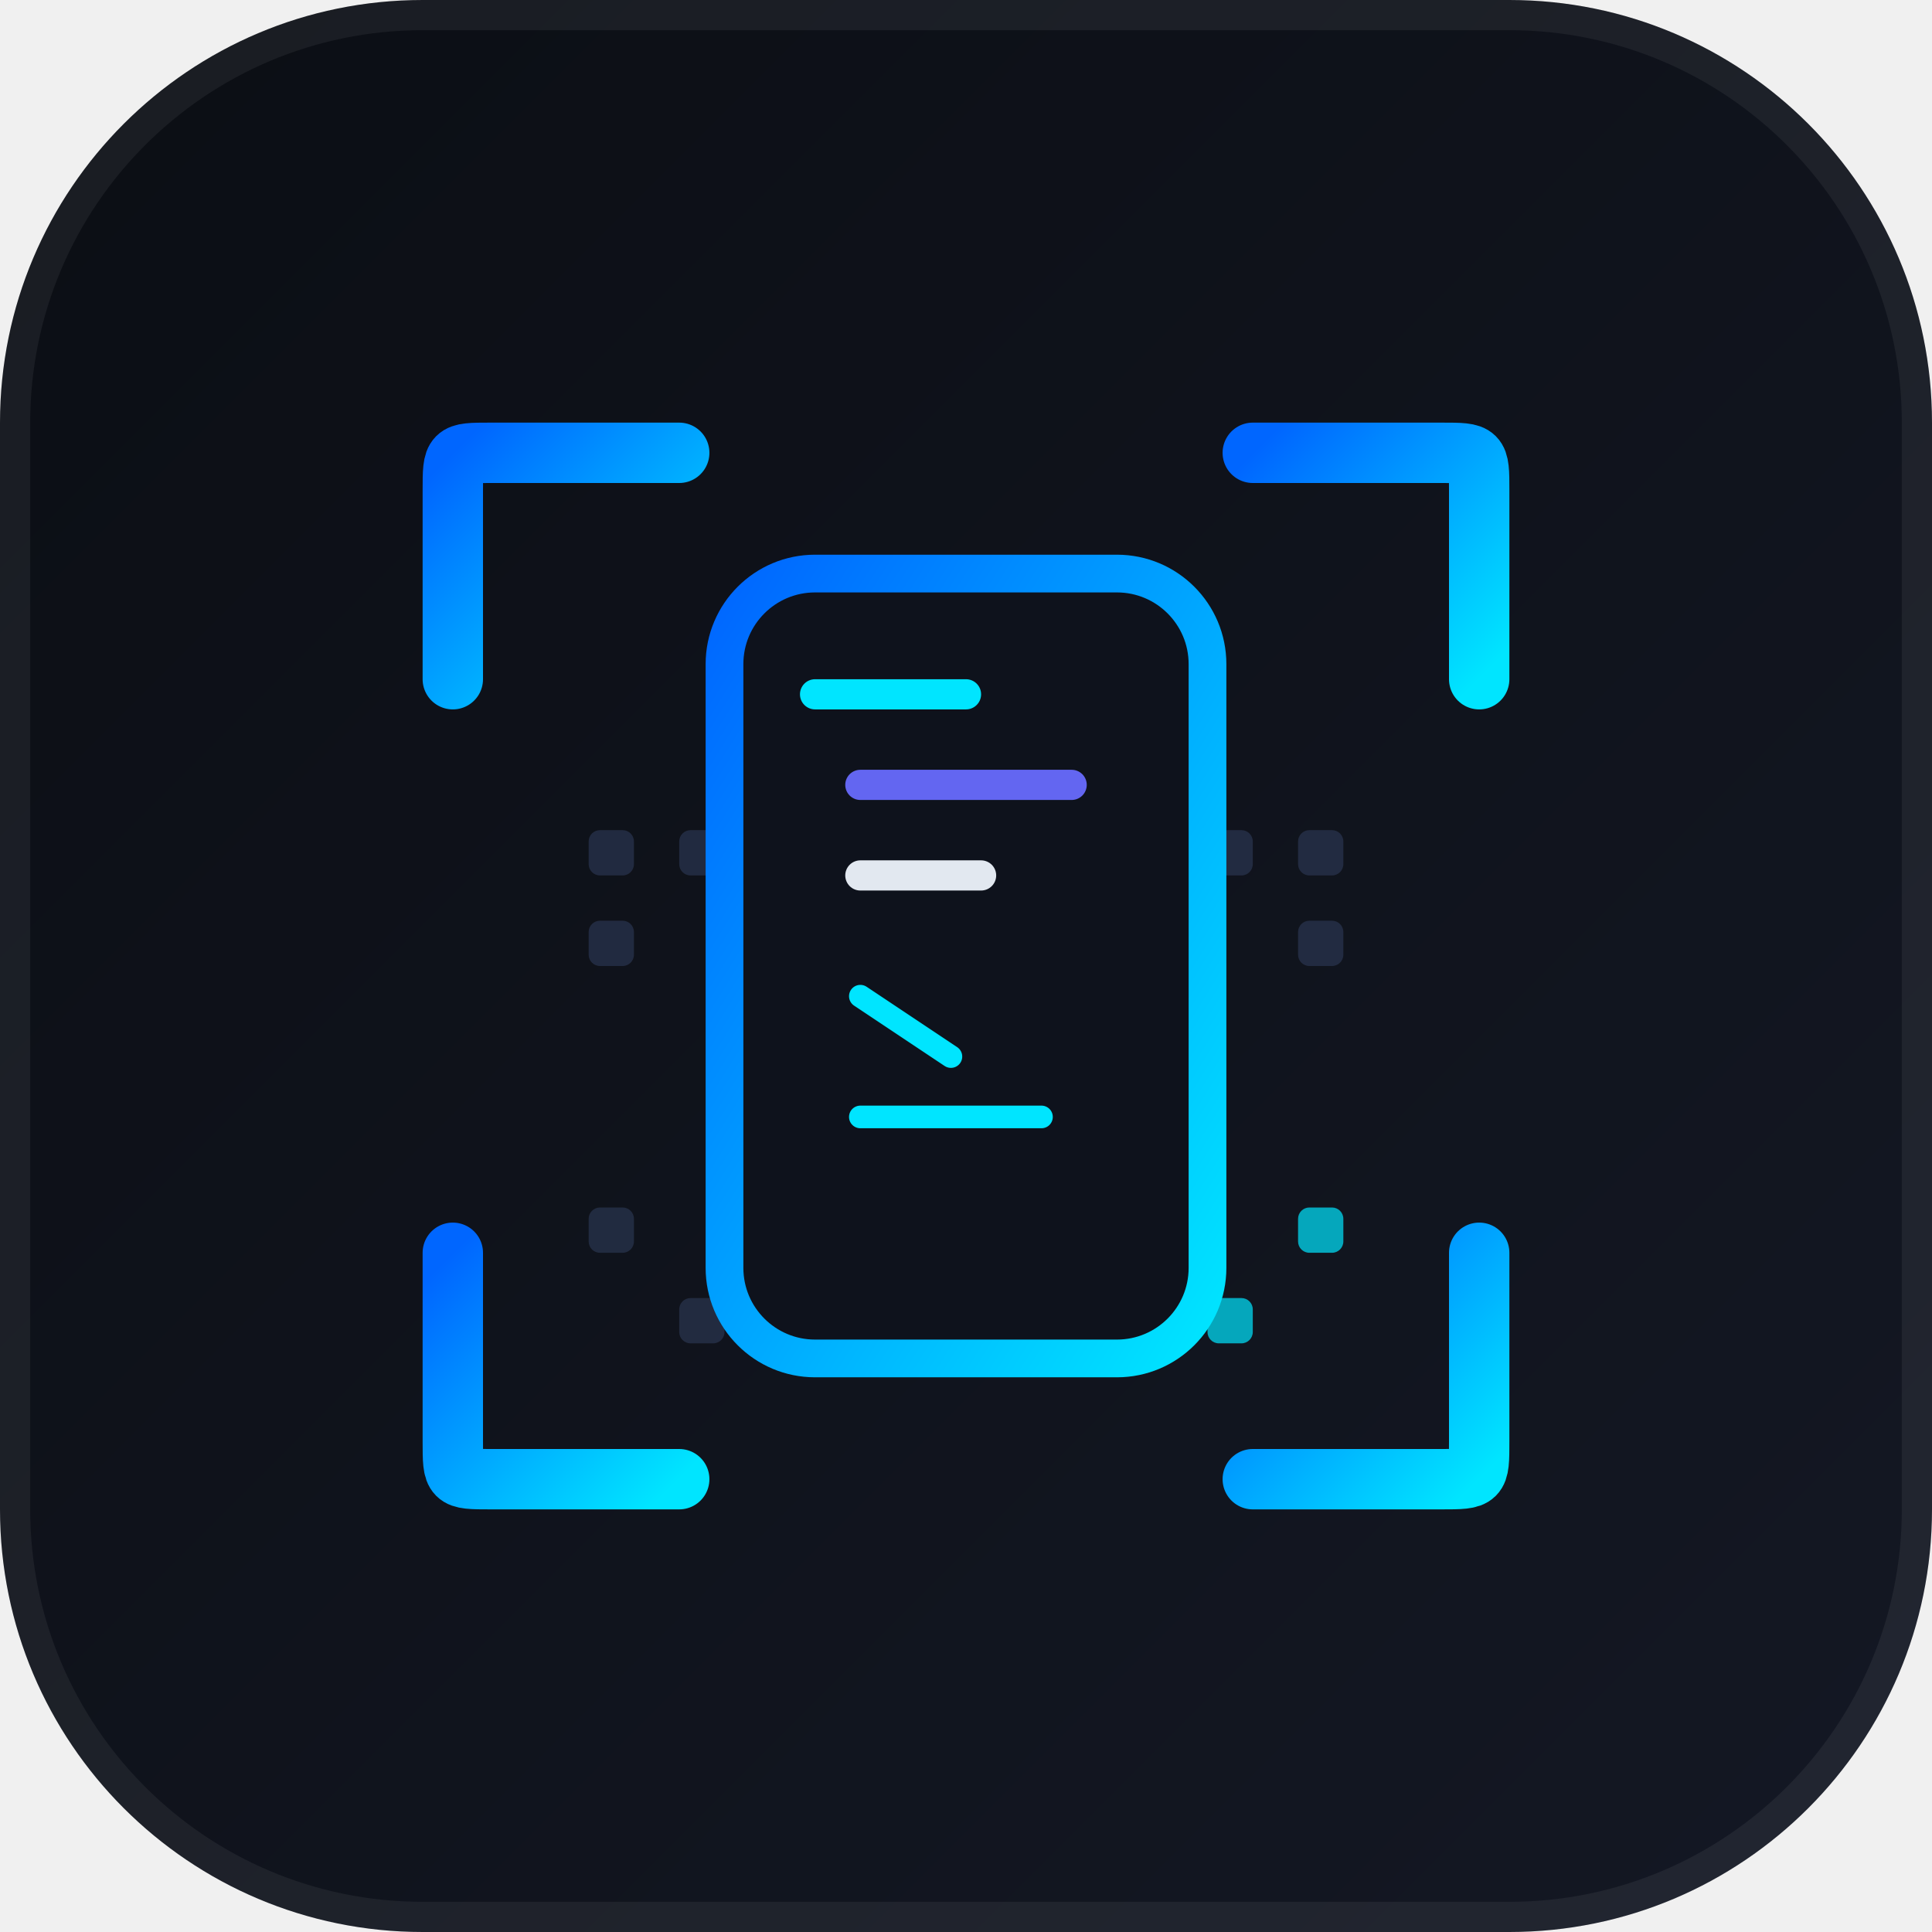
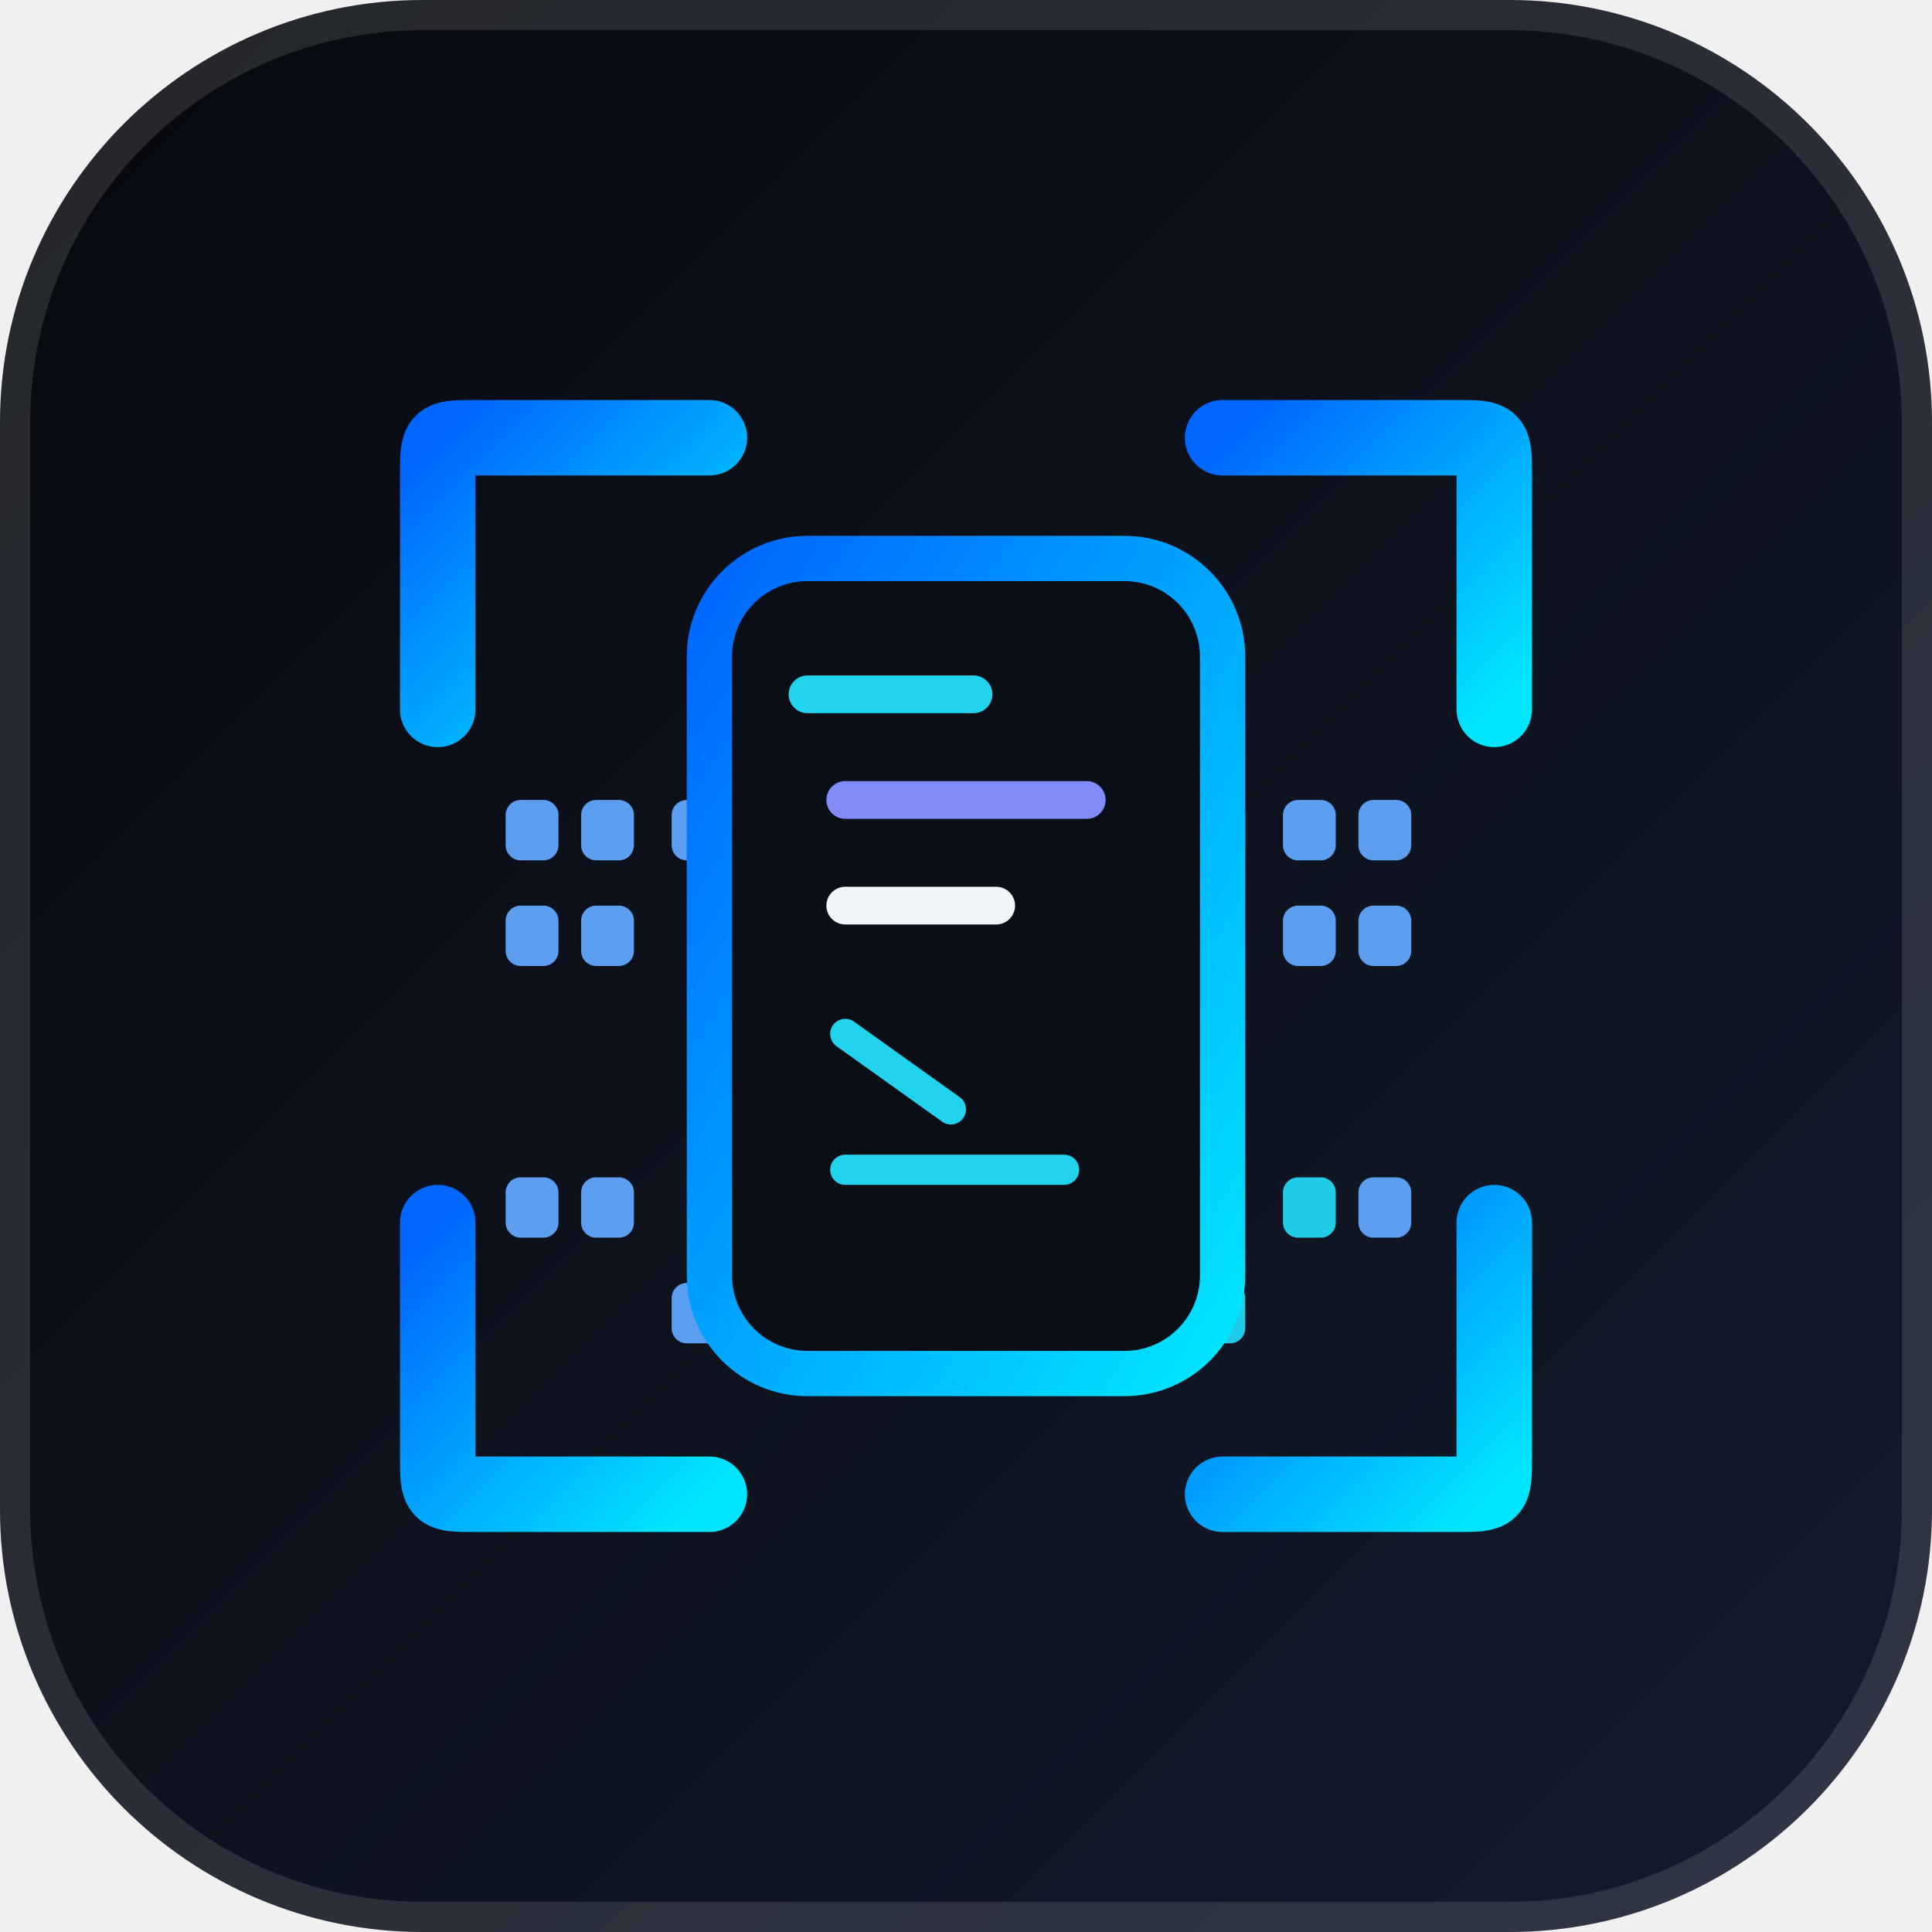
<svg xmlns="http://www.w3.org/2000/svg" viewBox="0 0 512 512" width="100%" height="100%">
  <defs>
    <linearGradient id="bgGrad" x1="0%" y1="0%" x2="100%" y2="100%">
-       <stop offset="0%" stop-color="#0B0E14" />
-       <stop offset="100%" stop-color="#141824" />
+       <stop offset="0%" stop-color="#07090E" />
+       <stop offset="100%" stop-color="#141B2D" />
    </linearGradient>
    <linearGradient id="qrBrandBlue" x1="0%" y1="0%" x2="100%" y2="100%">
      <stop offset="0%" stop-color="#0066FF" />
      <stop offset="100%" stop-color="#00E5FF" />
    </linearGradient>
  </defs>
  <rect width="512" height="512" rx="112" fill="url(#bgGrad)" />
-   <rect width="504" height="504" x="4" y="4" rx="108" fill="none" stroke="#FFFFFF" stroke-opacity="0.06" stroke-width="8" />
-   <g fill="none" stroke="url(#qrBrandBlue)" stroke-width="16" stroke-linecap="round" stroke-linejoin="round">
-     <path d="M 120 180 L 120 130 C 120 120 120 120 130 120 L 180 120" />
-     <path d="M 332 120 L 382 120 C 392 120 392 120 392 130 L 392 180" />
-     <path d="M 120 332 L 120 382 C 120 392 120 392 130 392 L 180 392" />
-     <path d="M 332 392 L 382 392 C 392 392 392 392 392 382 L 392 332" />
+   <rect width="504" height="504" x="4" y="4" rx="108" fill="none" stroke="#FFFFFF" stroke-opacity="0.12" stroke-width="8" />
+   <g fill="none" stroke="url(#qrBrandBlue)" stroke-width="20" stroke-linecap="round" stroke-linejoin="round">
+     <path d="M 116 188 L 116 126 C 116 116 116 116 126 116 L 188 116" />
+     <path d="M 324 116 L 386 116 C 396 116 396 116 396 126 L 396 188" />
+     <path d="M 116 324 L 116 386 C 116 396 116 396 126 396 L 188 396" />
+     <path d="M 324 396 L 386 396 C 396 396 396 396 396 386 L 396 324" />
  </g>
-   <g fill="#2A3550" opacity="0.7">
-     <rect x="156" y="220" width="12" height="12" rx="3" />
-     <rect x="180" y="220" width="12" height="12" rx="3" />
-     <rect x="156" y="244" width="12" height="12" rx="3" />
-     <rect x="320" y="220" width="12" height="12" rx="3" />
-     <rect x="344" y="220" width="12" height="12" rx="3" />
-     <rect x="344" y="244" width="12" height="12" rx="3" />
-     <rect x="156" y="320" width="12" height="12" rx="3" />
-     <rect x="180" y="344" width="12" height="12" rx="3" />
-     <rect x="320" y="344" width="12" height="12" rx="3" fill="#00E5FF" />
-     <rect x="344" y="320" width="12" height="12" rx="3" fill="#00E5FF" />
+   <g fill="#60A5FA" opacity="0.95">
+     <rect x="134" y="212" width="14" height="16" rx="4" />
+     <rect x="134" y="240" width="14" height="16" rx="4" />
+     <rect x="134" y="312" width="14" height="16" rx="4" />
+     <rect x="154" y="212" width="14" height="16" rx="4" />
+     <rect x="178" y="212" width="14" height="16" rx="4" />
+     <rect x="154" y="240" width="14" height="16" rx="4" />
+     <rect x="154" y="312" width="14" height="16" rx="4" />
+     <rect x="178" y="340" width="14" height="16" rx="4" />
+     <rect x="316" y="212" width="14" height="16" rx="4" />
+     <rect x="340" y="212" width="14" height="16" rx="4" />
+     <rect x="340" y="240" width="14" height="16" rx="4" />
+     <rect x="316" y="340" width="14" height="16" rx="4" fill="#22D3EE" />
+     <rect x="340" y="312" width="14" height="16" rx="4" fill="#22D3EE" />
+     <rect x="360" y="212" width="14" height="16" rx="4" />
+     <rect x="360" y="240" width="14" height="16" rx="4" />
+     <rect x="360" y="312" width="14" height="16" rx="4" />
  </g>
-   <rect x="192" y="152" width="128" height="208" rx="24" fill="#0E121C" stroke="url(#qrBrandBlue)" stroke-width="10" />
-   <g stroke-linecap="round" stroke-width="8">
-     <line x1="216" y1="184" x2="256" y2="184" stroke="#00E5FF" />
-     <line x1="228" y1="208" x2="284" y2="208" stroke="#6366F1" />
-     <line x1="228" y1="232" x2="260" y2="232" stroke="#E2E8F0" />
-     <line x1="228" y1="264" x2="252" y2="280" stroke="#00E5FF" stroke-width="6" />
-     <line x1="228" y1="296" x2="276" y2="296" stroke="#00E5FF" stroke-width="6" />
+   <rect x="188" y="148" width="136" height="216" rx="26" fill="#0A0E17" stroke="url(#qrBrandBlue)" stroke-width="12" />
+   <g stroke-linecap="round" stroke-width="10">
+     <line x1="214" y1="184" x2="258" y2="184" stroke="#22D3EE" />
+     <line x1="224" y1="212" x2="288" y2="212" stroke="#818CF8" />
+     <line x1="224" y1="240" x2="264" y2="240" stroke="#F1F5F9" />
+     <line x1="224" y1="274" x2="252" y2="294" stroke="#22D3EE" stroke-width="8" />
+     <line x1="224" y1="310" x2="282" y2="310" stroke="#22D3EE" stroke-width="8" />
  </g>
</svg>
